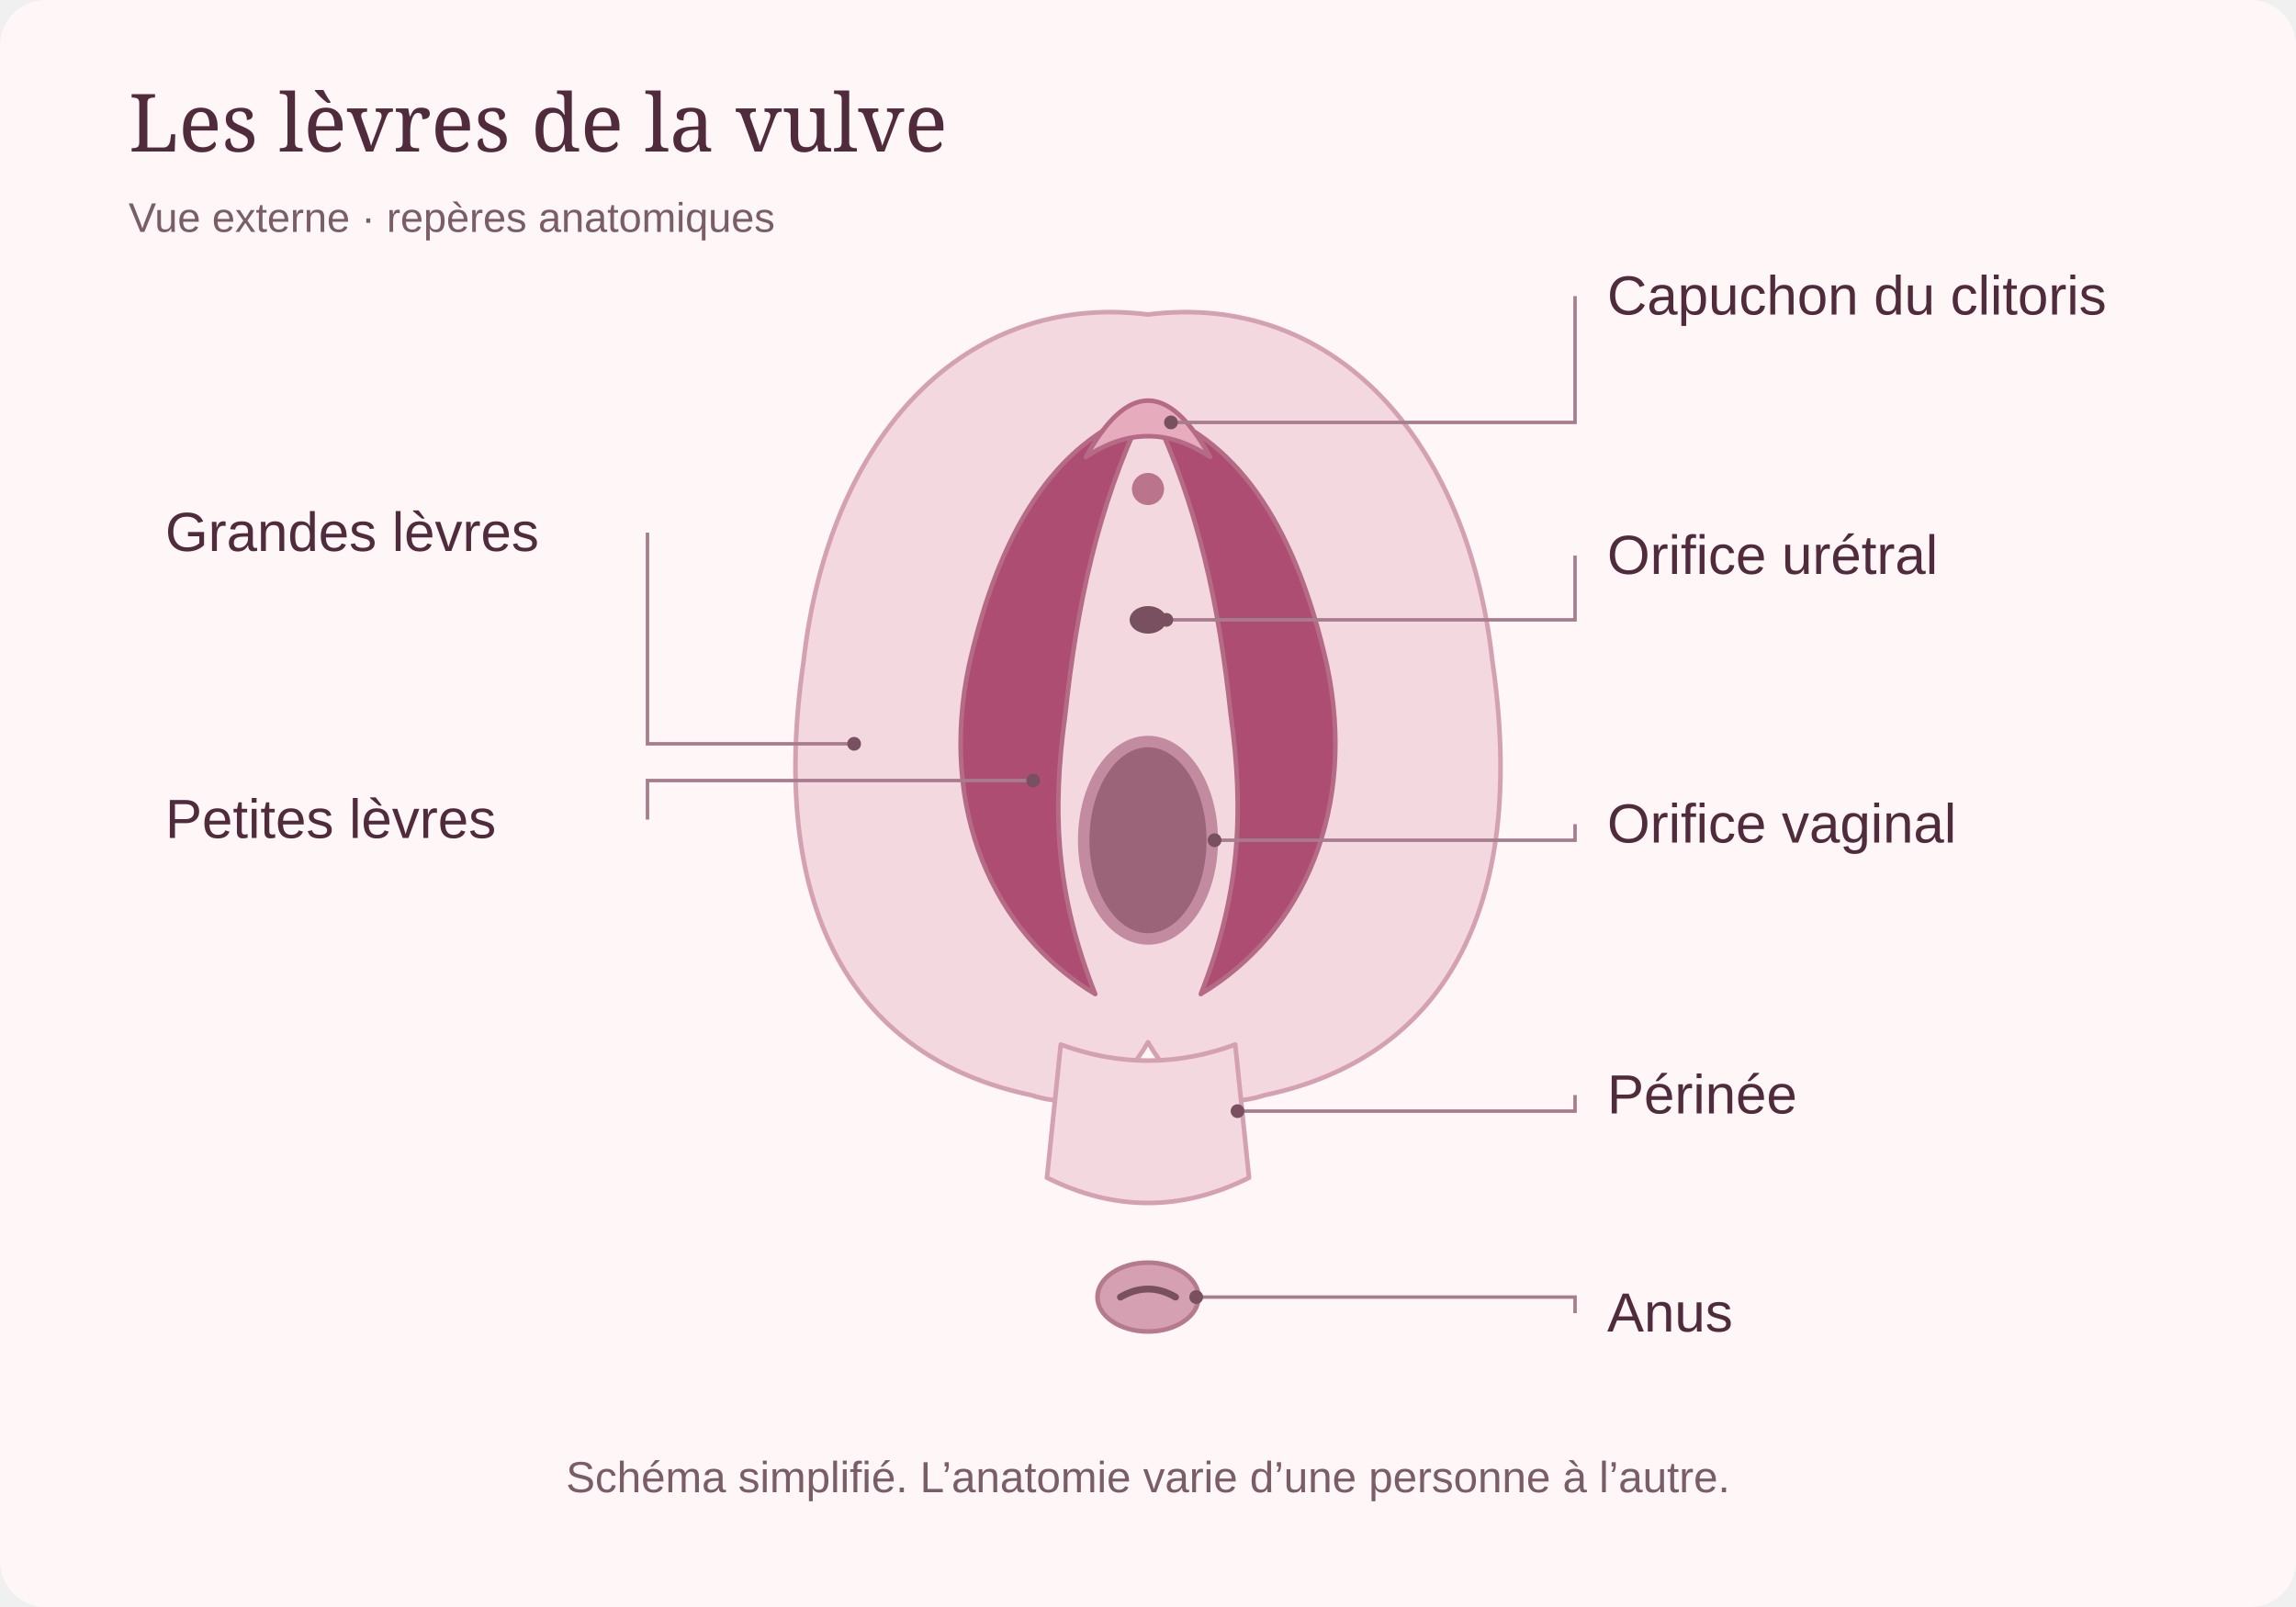
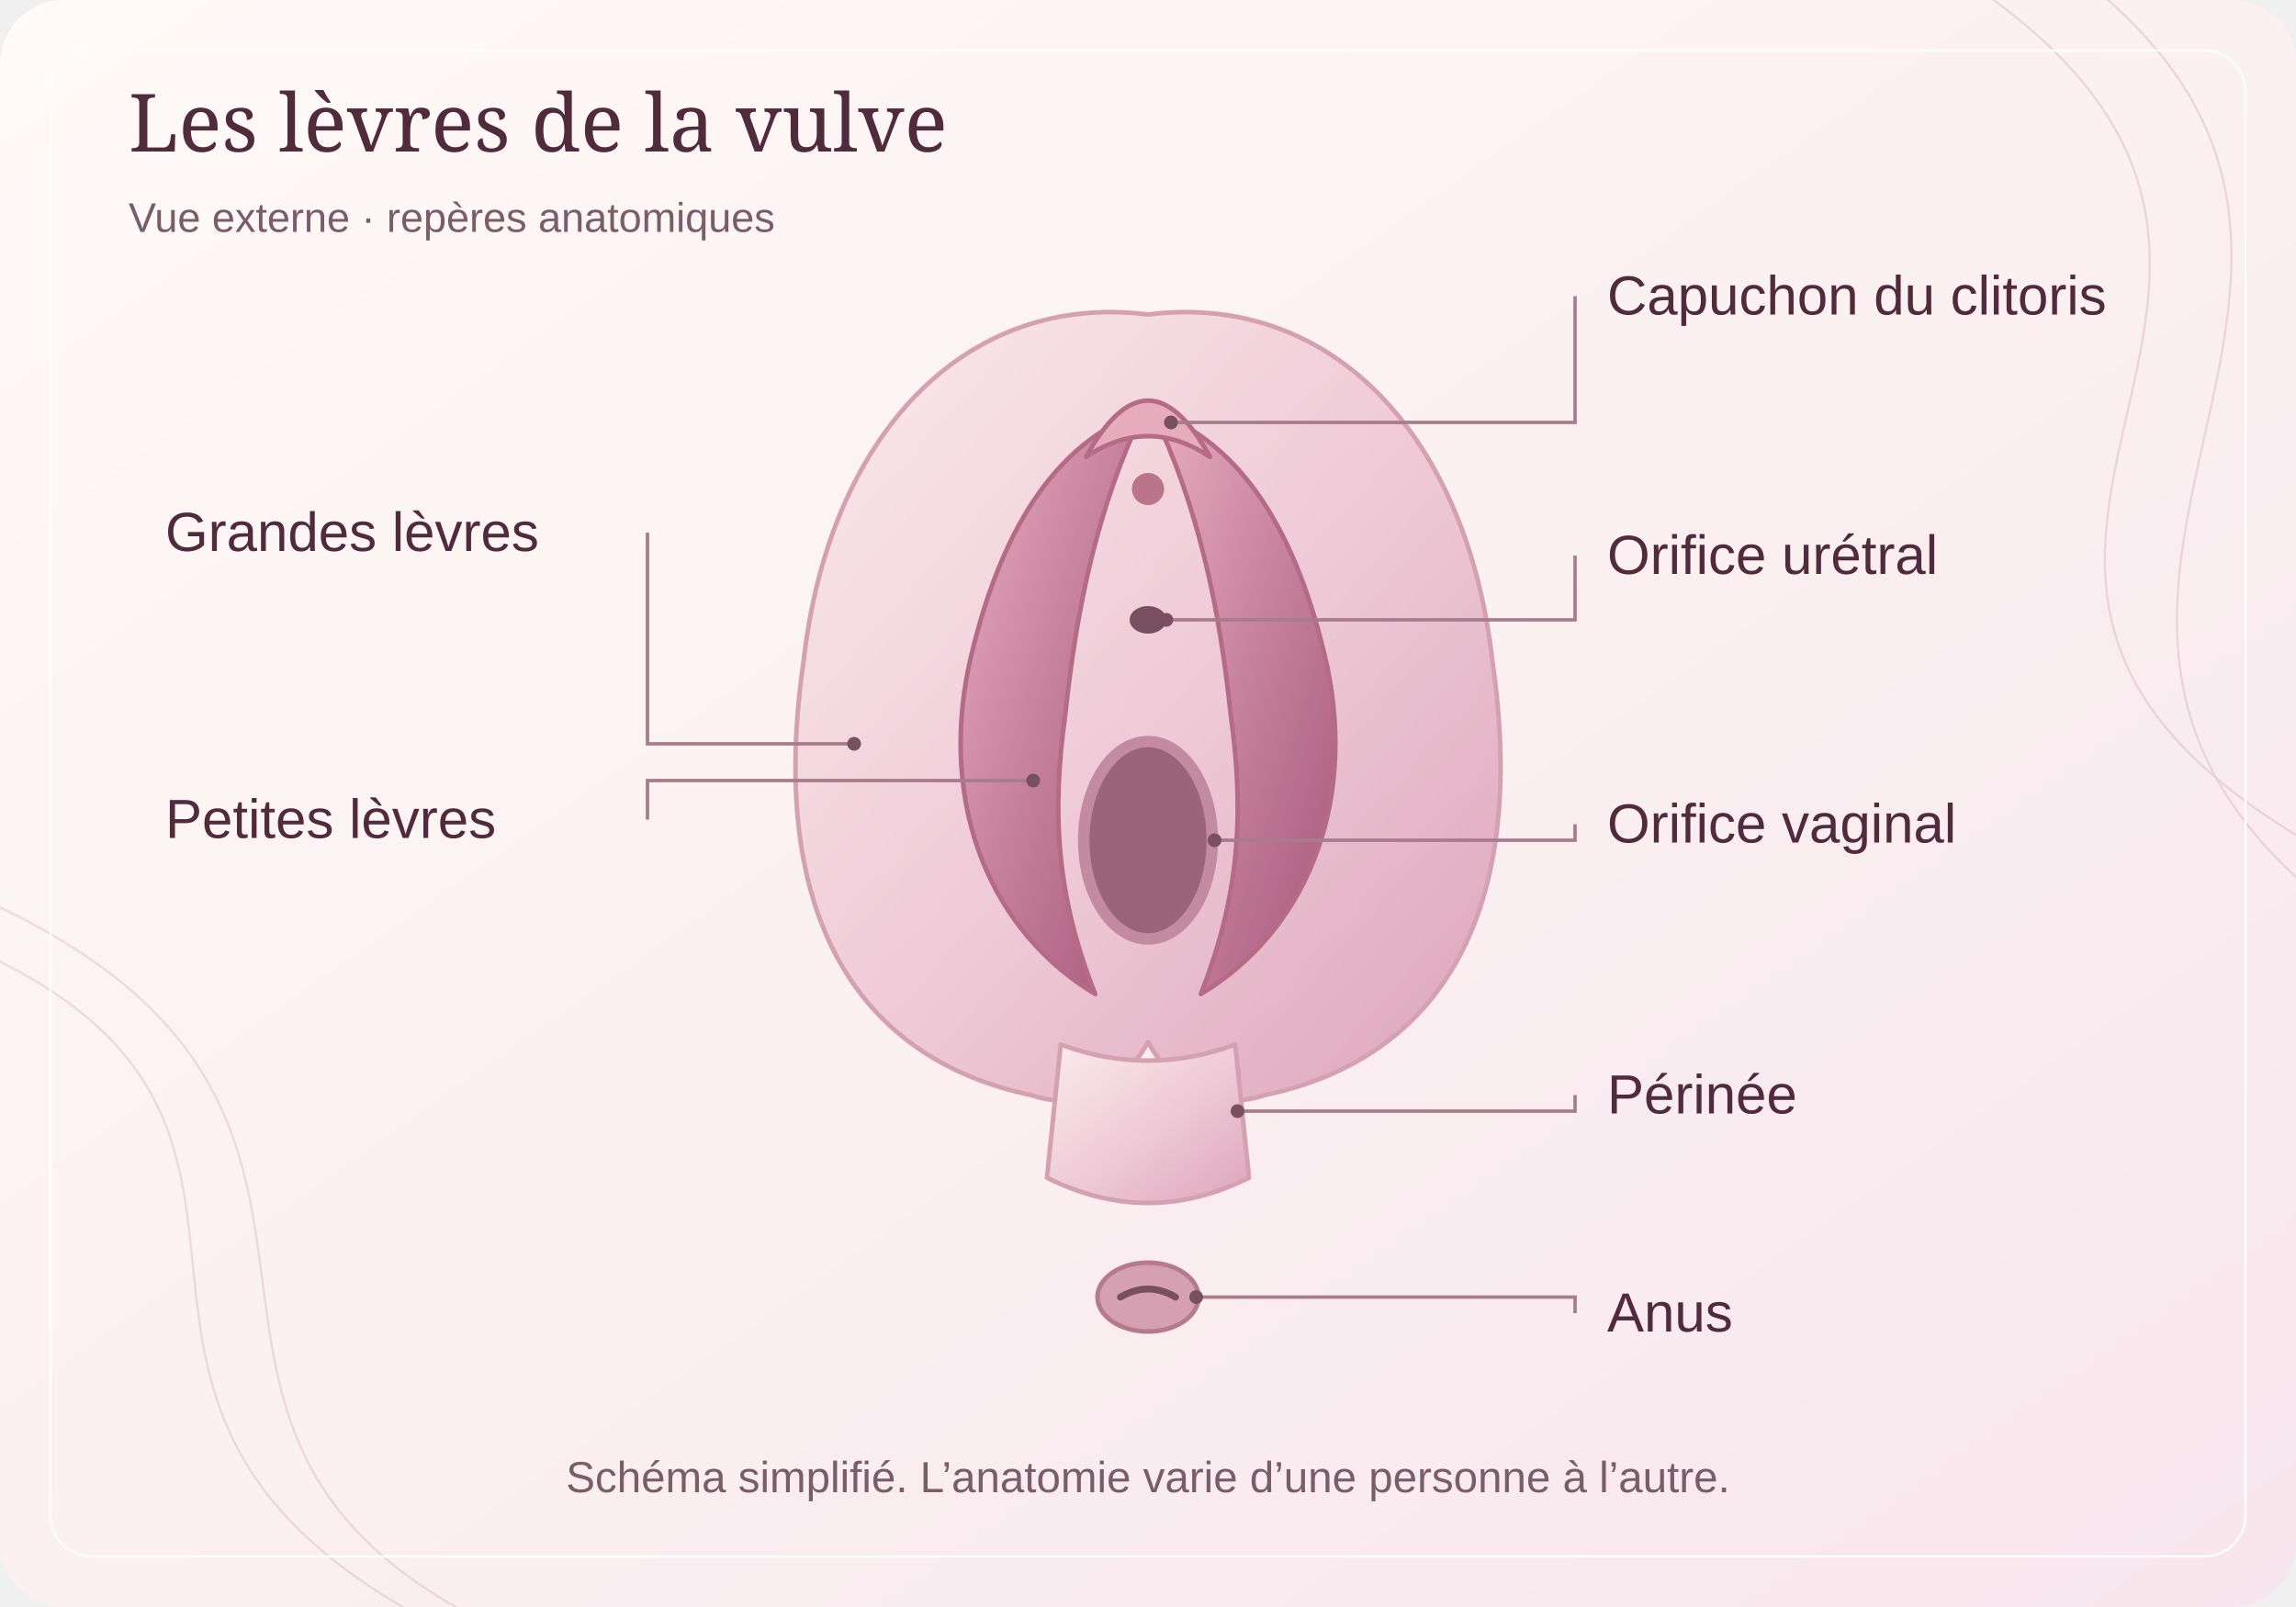
<svg xmlns="http://www.w3.org/2000/svg" width="1000" height="700" viewBox="0 0 1000 700" role="img" aria-labelledby="title desc">
-   <rect width="1000" height="700" rx="20" fill="#fff6f8" />
+   <defs>
+     <linearGradient id="paper" x2="1" y2="1">
+       <stop stop-color="#fffaf7" />
+       <stop offset="1" stop-color="#f7e6ed" />
+     </linearGradient>
+     <radialGradient id="silk">
+       <stop stop-color="#fffdfa" />
+       <stop offset="1" stop-color="#f4dbe5" />
+     </radialGradient>
+     <linearGradient id="rose" x2="1" y2="1">
+       <stop stop-color="#e7adbf" />
+       <stop offset=".5" stop-color="#c5809b" />
+       <stop offset="1" stop-color="#a85879" />
+     </linearGradient>
+     <linearGradient id="petal" x2="1" y2="1">
+       <stop stop-color="#fbebed" />
+       <stop offset=".55" stop-color="#eec8d5" />
+       <stop offset="1" stop-color="#dca5ba" />
+     </linearGradient>
+   </defs>
+   <rect width="1000" height="700" rx="28" fill="url(#paper)" />
+   <path d="M820 -30 C1100 120 745 250 1050 390 M860 -40 C1130 110 790 270 1060 425" stroke="#c69aab" stroke-width="1" opacity=".3" fill="none" />
+   <path d="M-80 390 C220 470 -50 620 240 730 M-65 370 C250 470 -15 640 270 730" stroke="#c69aab" stroke-width="1" opacity=".28" fill="none" />
+   <rect x="22" y="22" width="956" height="656" rx="18" fill="none" stroke="#fff" opacity=".85" />
  <text x="56" y="66" font-family="Georgia,serif" font-size="35" fill="#502b3b">Les lèvres de la vulve</text>
  <text x="56" y="101" font-family="Arial,sans-serif" font-size="18" fill="#795d69">Vue externe · repères anatomiques</text>
  <g stroke-linejoin="round" stroke-linecap="round">
-     <path d="M500 137 C420 127 361 190 350 288 C334 398 373 461 449 477 C474 485 489 473 500 454 C511 473 526 485 551 477 C627 461 666 398 650 288 C639 190 580 127 500 137Z" fill="#f3d9df" stroke="#d4a1b2" stroke-width="2" />
-     <path d="M498 179 C459 193 435 232 422 290 C409 352 432 406 477 433 C460 390 458 354 464 311 C469 264 478 221 498 179Z" fill="#ad4d71" stroke="#b56b86" stroke-width="2" />
-     <path d="M502 179 C541 193 565 232 578 290 C591 352 568 406 523 433 C540 390 542 354 536 311 C531 264 522 221 502 179Z" fill="#ad4d71" stroke="#b56b86" stroke-width="2" />
+     <path d="M500 137 C420 127 361 190 350 288 C334 398 373 461 449 477 C474 485 489 473 500 454 C511 473 526 485 551 477 C627 461 666 398 650 288 C639 190 580 127 500 137Z" fill="url(#petal)" stroke="#d4a1b2" stroke-width="2" />
+     <path d="M498 179 C459 193 435 232 422 290 C409 352 432 406 477 433 C460 390 458 354 464 311 C469 264 478 221 498 179Z" fill="url(#rose)" stroke="#b56b86" stroke-width="2" />
+     <path d="M502 179 C541 193 565 232 578 290 C591 352 568 406 523 433 C540 390 542 354 536 311 C531 264 522 221 502 179Z" fill="url(#rose)" stroke="#b56b86" stroke-width="2" />
    <path d="M473 199 Q500 150 527 199 Q500 181 473 199Z" fill="#e6acbe" stroke="#b56b86" stroke-width="2" />
    <circle cx="500" cy="213" r="7" fill="#ba758c" />
    <ellipse cx="500" cy="270" rx="8" ry="6" fill="#79505f" />
    <ellipse cx="500" cy="366" rx="28" ry="43" fill="#9c6478" stroke="#c28b9f" stroke-width="5" />
-     <path d="M462 455 Q500 469 538 455 L544 513 Q500 535 456 513Z" fill="#f3d9df" stroke="#d4a1b2" stroke-width="2" />
+     <path d="M462 455 Q500 469 538 455 L544 513 Q500 535 456 513Z" fill="url(#petal)" stroke="#d4a1b2" stroke-width="2" />
    <ellipse cx="500" cy="565" rx="22" ry="15" fill="#d5a0b2" stroke="#b57a8e" stroke-width="2" />
    <path d="M488 565 Q500 558 512 565" fill="none" stroke="#79505f" stroke-width="3" />
  </g>
  <path d="M510 184 L686 184 L686 129" fill="none" stroke="#a77c8d" stroke-width="1.5" />
  <circle cx="510" cy="184" r="3" fill="#79505f" />
  <text x="700" y="137" font-family="Arial,sans-serif" font-size="24" fill="#502b3b">Capuchon du clitoris</text>
  <path d="M508 270 L686 270 L686 242" fill="none" stroke="#a77c8d" stroke-width="1.5" />
  <circle cx="508" cy="270" r="3" fill="#79505f" />
  <text x="700" y="250" font-family="Arial,sans-serif" font-size="24" fill="#502b3b">Orifice urétral</text>
  <path d="M529 366 L686 366 L686 359" fill="none" stroke="#a77c8d" stroke-width="1.5" />
  <circle cx="529" cy="366" r="3" fill="#79505f" />
  <text x="700" y="367" font-family="Arial,sans-serif" font-size="24" fill="#502b3b">Orifice vaginal</text>
  <path d="M372 324 L282 324 L282 232" fill="none" stroke="#a77c8d" stroke-width="1.5" />
  <circle cx="372" cy="324" r="3" fill="#79505f" />
  <text x="72" y="240" font-family="Arial,sans-serif" font-size="24" fill="#502b3b">Grandes lèvres</text>
  <path d="M450 340 L282 340 L282 357" fill="none" stroke="#a77c8d" stroke-width="1.5" />
  <circle cx="450" cy="340" r="3" fill="#79505f" />
  <text x="72" y="365" font-family="Arial,sans-serif" font-size="24" fill="#502b3b">Petites lèvres</text>
  <path d="M539 484 L686 484 L686 477" fill="none" stroke="#a77c8d" stroke-width="1.5" />
  <circle cx="539" cy="484" r="3" fill="#79505f" />
  <text x="700" y="485" font-family="Arial,sans-serif" font-size="24" fill="#502b3b">Périnée</text>
  <path d="M521 565 L686 565 L686 572" fill="none" stroke="#a77c8d" stroke-width="1.5" />
  <circle cx="521" cy="565" r="3" fill="#79505f" />
  <text x="700" y="580" font-family="Arial,sans-serif" font-size="24" fill="#502b3b">Anus</text>
  <text x="500" y="650" text-anchor="middle" font-family="Arial,sans-serif" font-size="19" fill="#795d69">Schéma simplifié. L’anatomie varie d’une personne à l’autre.</text>
</svg>
